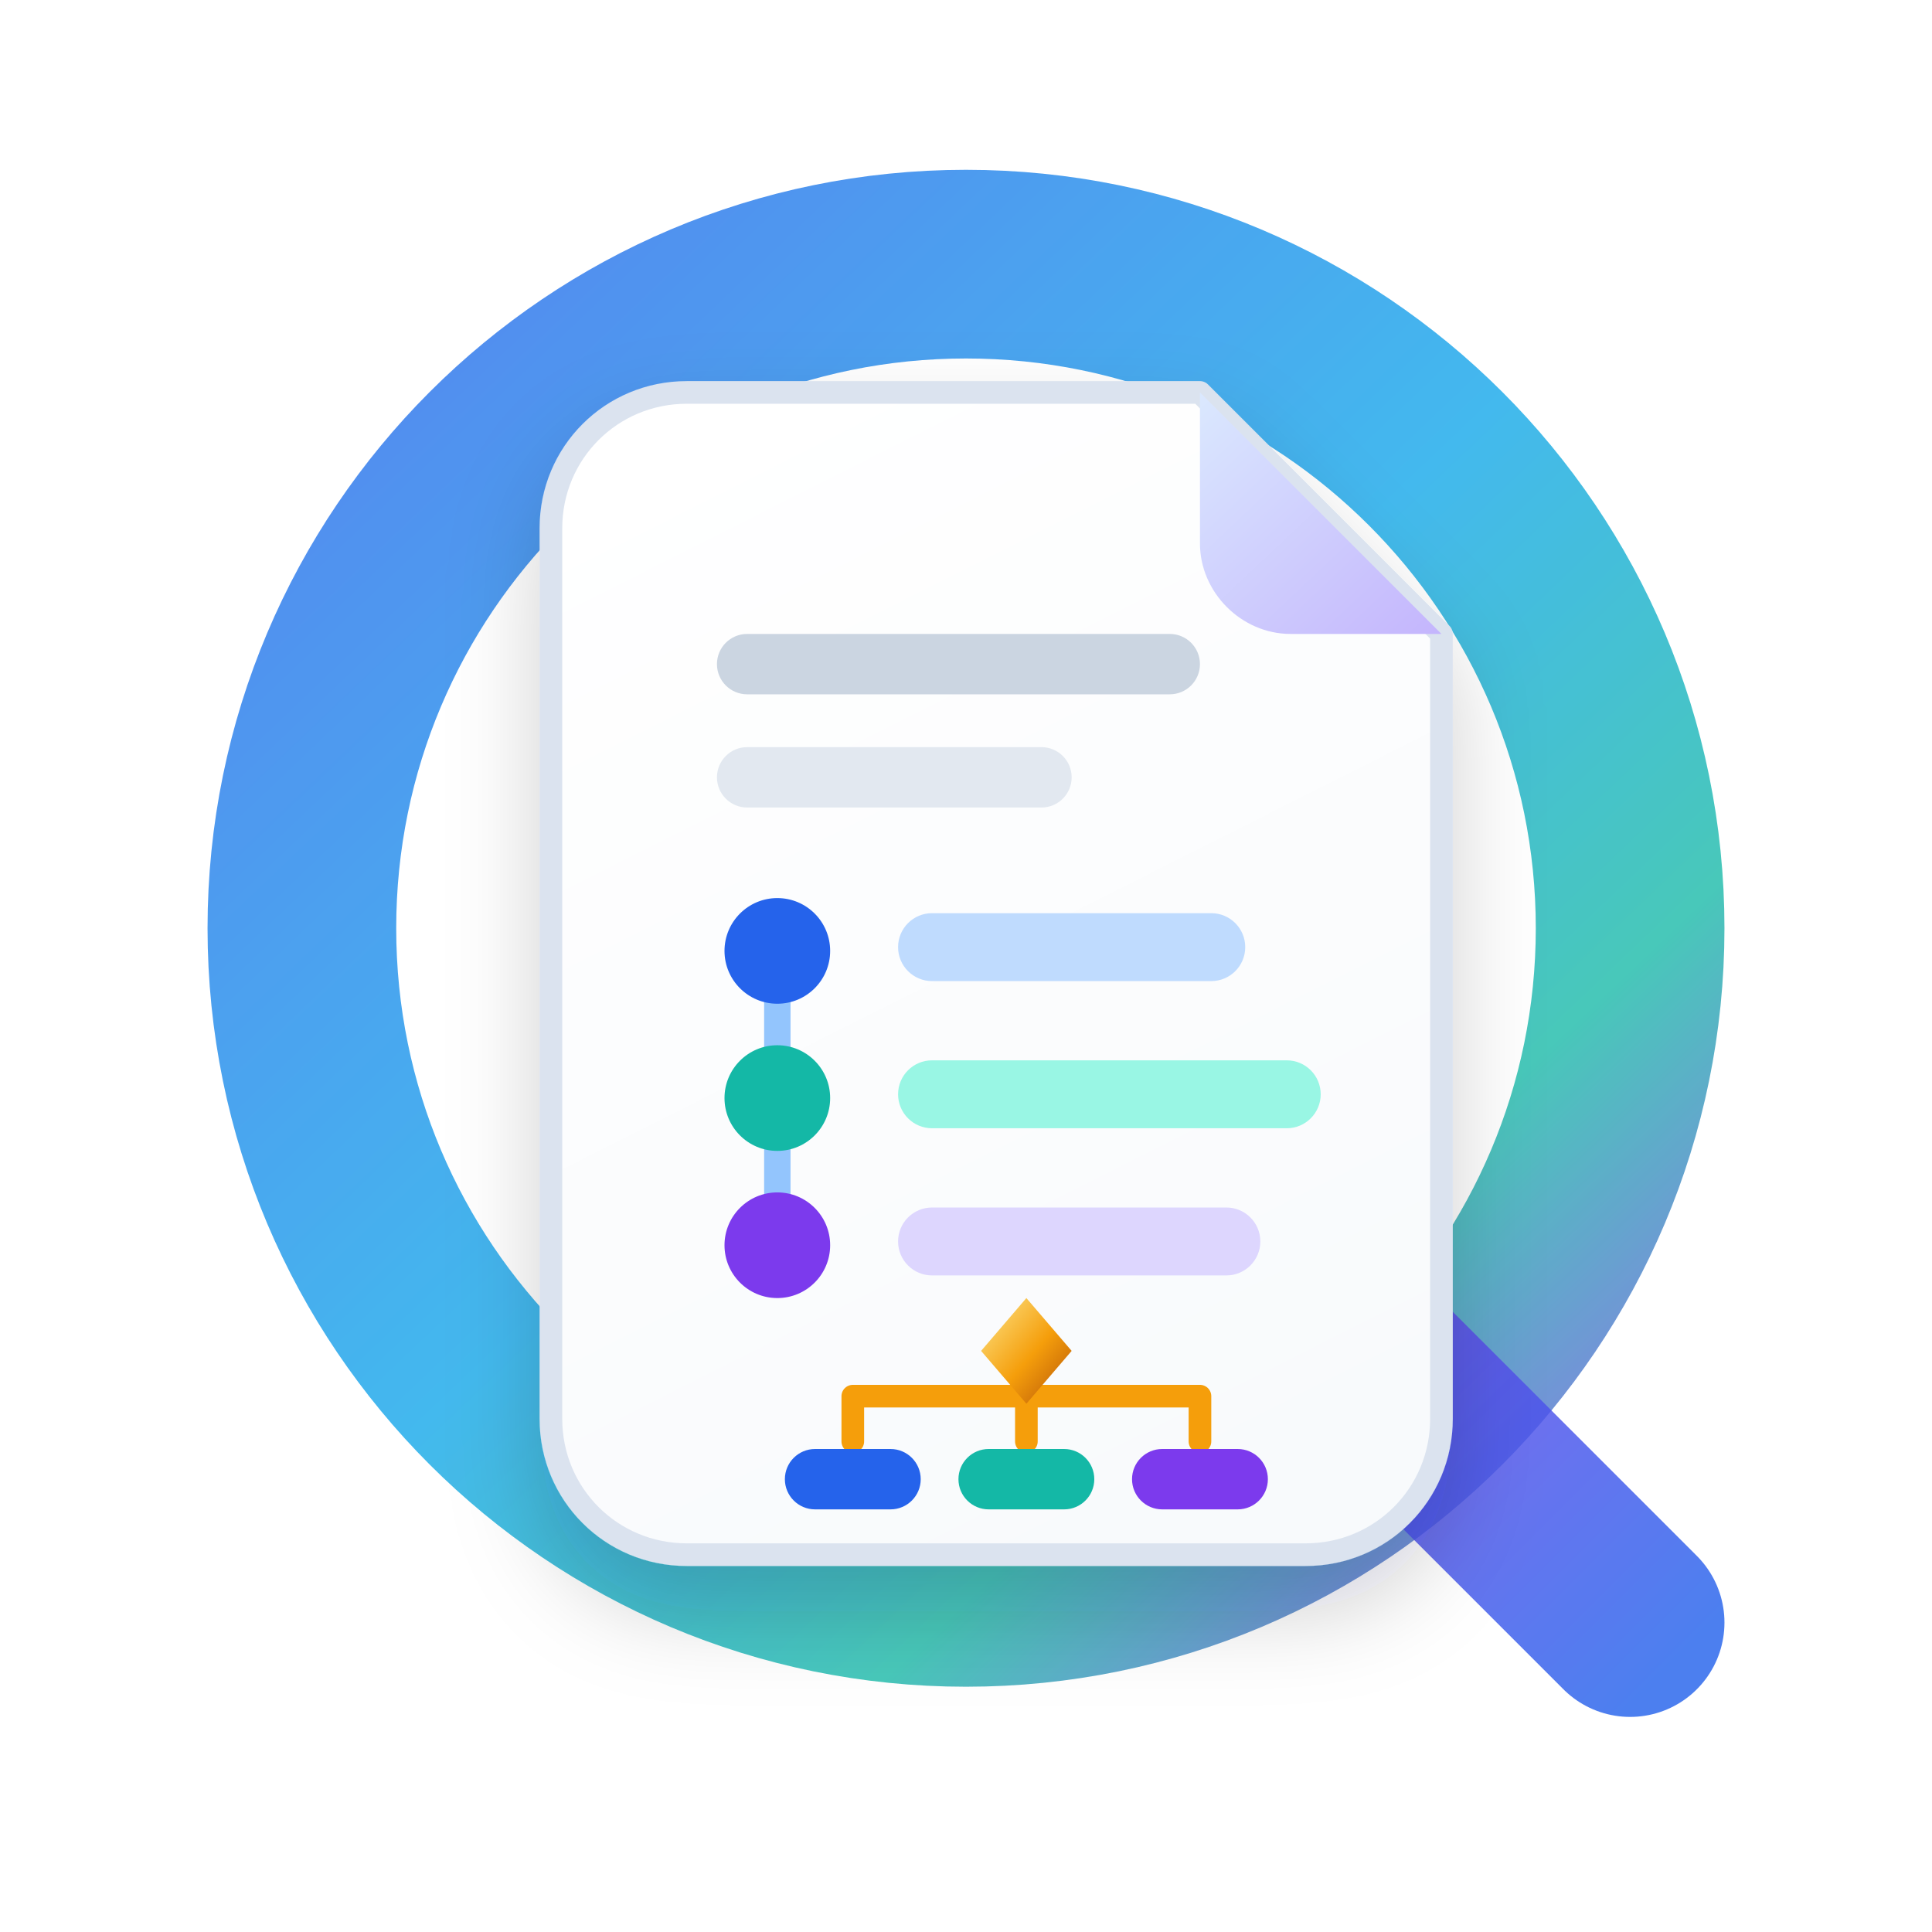
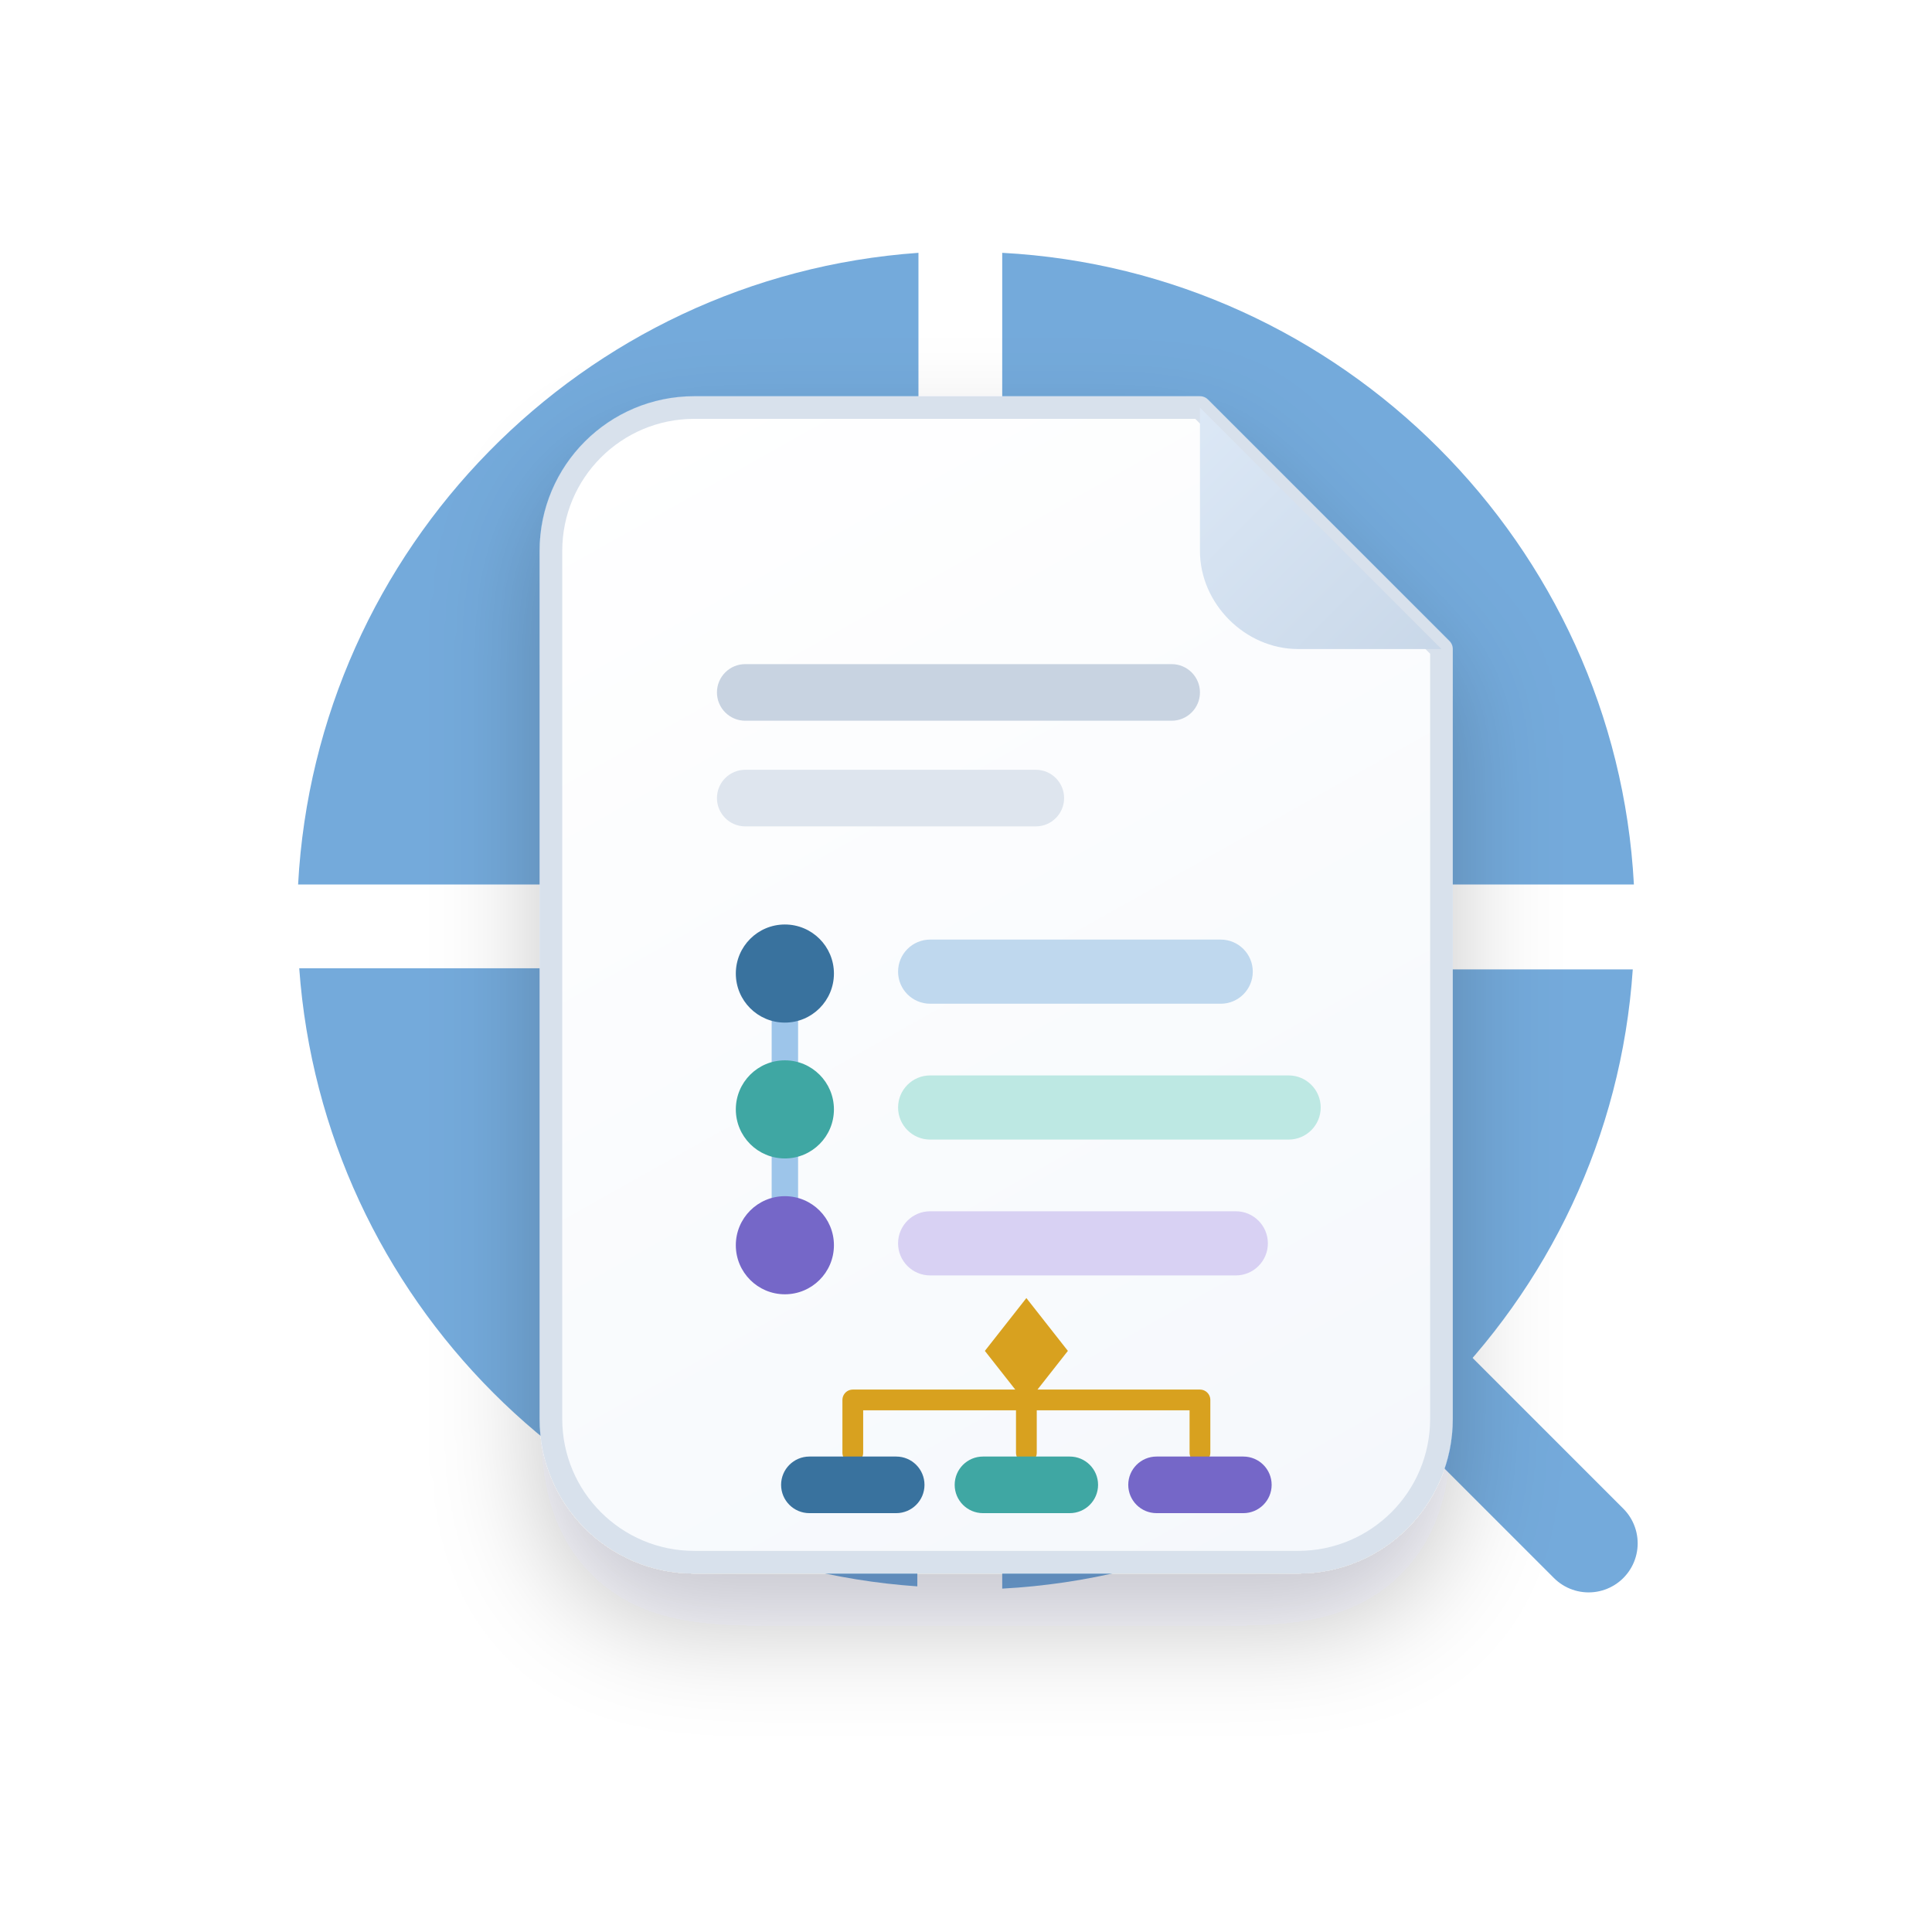
<svg xmlns="http://www.w3.org/2000/svg" viewBox="0 0 512 512" role="img" aria-labelledby="title desc">
  <defs>
-     <linearGradient id="qRing" x1="78" y1="72" x2="430" y2="442" gradientUnits="userSpaceOnUse">
-       <stop offset="0" stop-color="#2563eb" />
-       <stop offset=".48" stop-color="#0ea5e9" />
-       <stop offset=".74" stop-color="#14b8a6" />
-       <stop offset="1" stop-color="#7c3aed" />
+     <linearGradient id="paper" x1="174" y1="108" x2="346" y2="414" gradientUnits="userSpaceOnUse">
+       <stop offset="0" stop-color="#FFFFFF" />
+       <stop offset="1" stop-color="#F5F8FC" />
    </linearGradient>
-     <linearGradient id="qTail" x1="326" y1="326" x2="442" y2="442" gradientUnits="userSpaceOnUse">
-       <stop stop-color="#7c3aed" />
-       <stop offset="1" stop-color="#2563eb" />
+     <linearGradient id="fold" x1="318" y1="108" x2="384" y2="174" gradientUnits="userSpaceOnUse">
+       <stop offset="0" stop-color="#DCE8F6" />
+       <stop offset="1" stop-color="#C8D7E8" />
    </linearGradient>
-     <linearGradient id="page" x1="184" y1="108" x2="332" y2="402" gradientUnits="userSpaceOnUse">
-       <stop stop-color="#ffffff" />
-       <stop offset="1" stop-color="#f8fafc" />
-     </linearGradient>
-     <linearGradient id="fold" x1="318" y1="100" x2="382" y2="168" gradientUnits="userSpaceOnUse">
-       <stop stop-color="#dbeafe" />
-       <stop offset="1" stop-color="#c4b5fd" />
-     </linearGradient>
-     <linearGradient id="crystal" x1="0" y1="0" x2="1" y2="1">
-       <stop offset="0" stop-color="#fde68a" />
-       <stop offset=".55" stop-color="#f59e0b" />
-       <stop offset="1" stop-color="#b45309" />
-     </linearGradient>
-     <filter id="shadow" x="-20%" y="-20%" width="140%" height="150%">
-       <feDropShadow dx="0" dy="12" stdDeviation="12" flood-color="#0f172a" flood-opacity=".18" />
+     <filter id="shadow" x="-25%" y="-25%" width="150%" height="160%">
+       <feDropShadow dx="0" dy="14" stdDeviation="14" flood-color="#0F172A" flood-opacity=".22" />
    </filter>
  </defs>
-   <circle cx="256" cy="246" r="176" fill="none" stroke="url(#qRing)" stroke-width="50" stroke-linecap="round" opacity=".78" />
-   <path d="M350 348 L432 430" fill="none" stroke="url(#qTail)" stroke-width="50" stroke-linecap="round" opacity=".82" />
+   <g transform="translate(76 64) scale(3)" fill="#74AADB" fill-rule="evenodd" clip-rule="evenodd">
+     <path d="M55.8,56.8V1C26.1,3.1,2.6,27.1,1,56.8H55.8z" />
+     <path d="M63.2,56.8H119C117.4,26.8,93.2,2.6,63.2,1V56.8z" />
+     <path d="M55.8,64.2H1.1c2.1,29.2,25.4,52.6,54.6,54.6V64.2z" />
+     <path d="M63.2,64.2V119c29.7-1.6,53.7-25.1,55.7-54.7H63.2z" />
+   </g>
+   <path d="M363 351L421 409" stroke="#74AADB" stroke-width="26" stroke-linecap="round" />
  <g filter="url(#shadow)">
-     <path d="M182 104H318L382 168V376C382 396 366 412 346 412H182C162 412 146 396 146 376V140C146 120 162 104 182 104Z" fill="url(#page)" stroke="#dbe3ef" stroke-width="6" stroke-linejoin="round" />
-     <path d="M318 104V144C318 157 329 168 342 168H382L318 104Z" fill="url(#fold)" />
+     <path d="M184 108H318L382 172V376C382 397 365 414 344 414H184C163 414 146 397 146 376V146C146 125 163 108 184 108Z" fill="url(#paper)" stroke="#D8E1EC" stroke-width="6" stroke-linejoin="round" />
+     <path d="M318 108V146C318 160 330 172 344 172H382L318 108Z" fill="url(#fold)" />
  </g>
-   <rect x="190" y="168" width="128" height="16" rx="8" fill="#cbd5e1" />
-   <rect x="190" y="198" width="94" height="16" rx="8" fill="#e2e8f0" />
-   <path d="M206 252V330" stroke="#93c5fd" stroke-width="7" stroke-linecap="round" />
-   <circle cx="206" cy="252" r="14" fill="#2563eb" />
-   <circle cx="206" cy="291" r="14" fill="#14b8a6" />
-   <circle cx="206" cy="330" r="14" fill="#7c3aed" />
-   <rect x="238" y="242" width="92" height="18" rx="9" fill="#bfdbfe" />
-   <rect x="238" y="281" width="112" height="18" rx="9" fill="#99f6e4" />
-   <rect x="238" y="320" width="96" height="18" rx="9" fill="#ddd6fe" />
-   <path d="M272 358V370M226 370H318M226 370V382M272 370V382M318 370V382" fill="none" stroke="#f59e0b" stroke-width="6" stroke-linecap="round" stroke-linejoin="round" />
-   <polygon points="272,344 284,358 272,372 260,358" fill="url(#crystal)" />
-   <rect x="208" y="384" width="36" height="16" rx="8" fill="#2563eb" />
-   <rect x="254" y="384" width="36" height="16" rx="8" fill="#14b8a6" />
-   <rect x="300" y="384" width="36" height="16" rx="8" fill="#7c3aed" />
+   <rect x="190" y="176" width="128" height="15" rx="7.5" fill="#C8D3E1" />
+   <rect x="190" y="204" width="92" height="15" rx="7.5" fill="#DEE5EE" />
+   <path d="M208 258V330" stroke="#9DC5EA" stroke-width="7" stroke-linecap="round" />
+   <circle cx="208" cy="258" r="13" fill="#39729E" />
+   <circle cx="208" cy="294" r="13" fill="#3FA7A3" />
+   <circle cx="208" cy="330" r="13" fill="#7567C8" />
+   <rect x="238" y="249" width="94" height="17" rx="8.5" fill="#BFD8EE" />
+   <rect x="238" y="285" width="112" height="17" rx="8.5" fill="#BDE8E3" />
+   <rect x="238" y="321" width="98" height="17" rx="8.5" fill="#D8D1F3" />
+   <path d="M272 358V371M226 371H318M226 371V385M272 371V385M318 371V385" fill="none" stroke="#D8A11F" stroke-width="5.5" stroke-linecap="round" stroke-linejoin="round" />
+   <polygon points="272,344 283,358 272,372 261,358" fill="#D8A11F" />
+   <rect x="207" y="386" width="38" height="15" rx="7.5" fill="#39729E" />
+   <rect x="253" y="386" width="38" height="15" rx="7.5" fill="#3FA7A3" />
+   <rect x="299" y="386" width="38" height="15" rx="7.5" fill="#7567C8" />
</svg>
